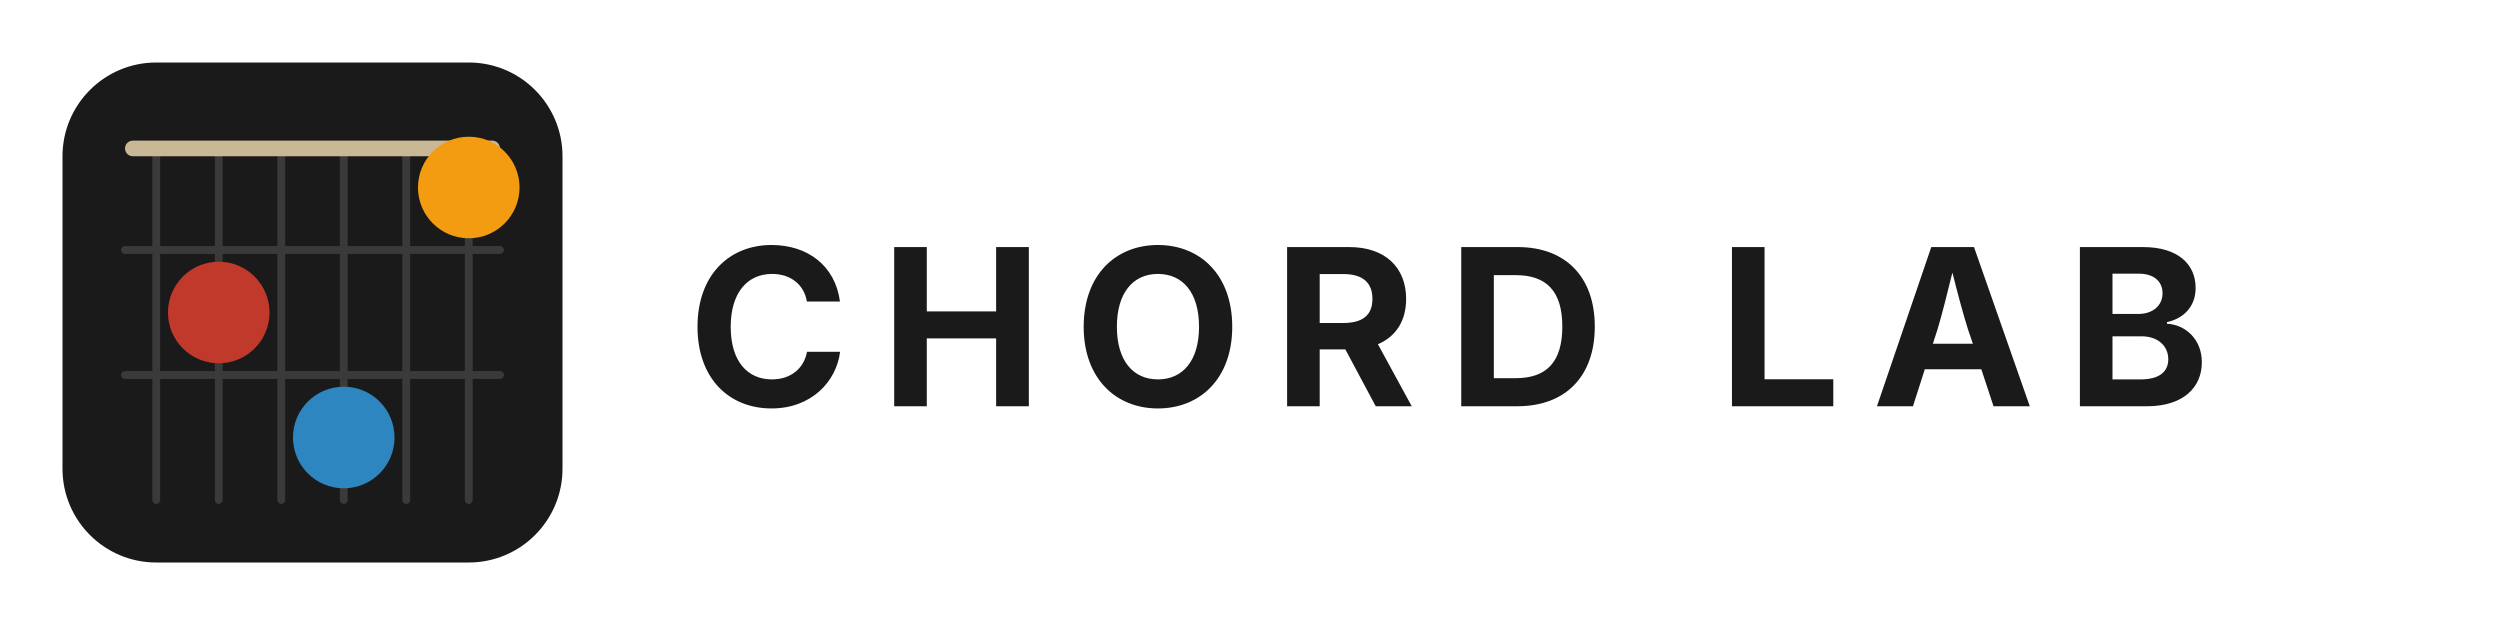
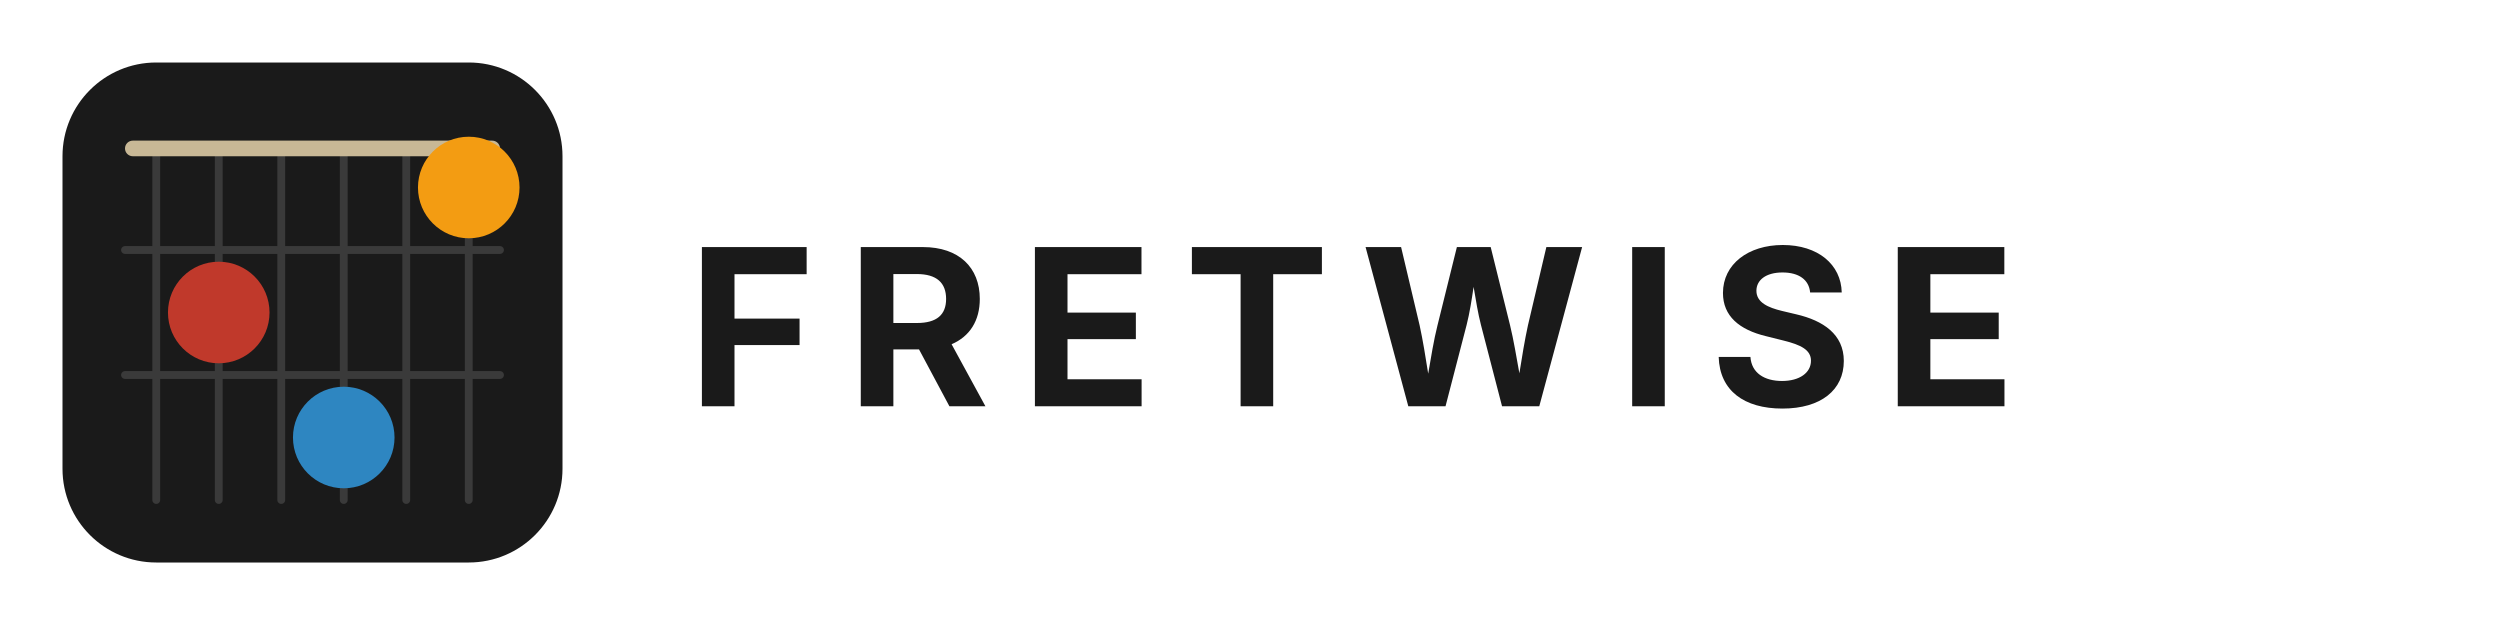
- <svg xmlns="http://www.w3.org/2000/svg" viewBox="0 0 320 80" role="img" aria-label="Chord Lab">
+ <svg xmlns="http://www.w3.org/2000/svg" viewBox="0 0 320 80" role="img" aria-label="Fretwise">
  <g transform="translate(8 8)">
    <rect width="64" height="64" rx="12" fill="#1a1a1a" />
    <g stroke="#3a3a3a" stroke-width="1" stroke-linecap="round">
      <path d="M12 12v44M20 12v44M28 12v44M36 12v44M44 12v44M52 12v44" />
      <path d="M8 24h48M8 40h48" />
    </g>
    <rect x="8" y="10" width="48" height="2" rx="1" fill="#c8b896" />
    <circle cx="20" cy="32" r="6.5" fill="#c0392b" />
    <circle cx="36" cy="48" r="6.5" fill="#2e86c1" />
    <circle cx="52" cy="16" r="6.5" fill="#f39c12" />
  </g>
-   <text x="88" y="52" font-family="-apple-system, BlinkMacSystemFont, 'SF Pro Display', Inter, system-ui, sans-serif" font-size="28" font-weight="700" letter-spacing="3.9" fill="#1a1a1a">CHORD LAB</text>
+   <text x="88" y="52" font-family="-apple-system, BlinkMacSystemFont, 'SF Pro Display', Inter, system-ui, sans-serif" font-size="28" font-weight="700" letter-spacing="3.9" fill="#1a1a1a">FRETWISE</text>
</svg>
